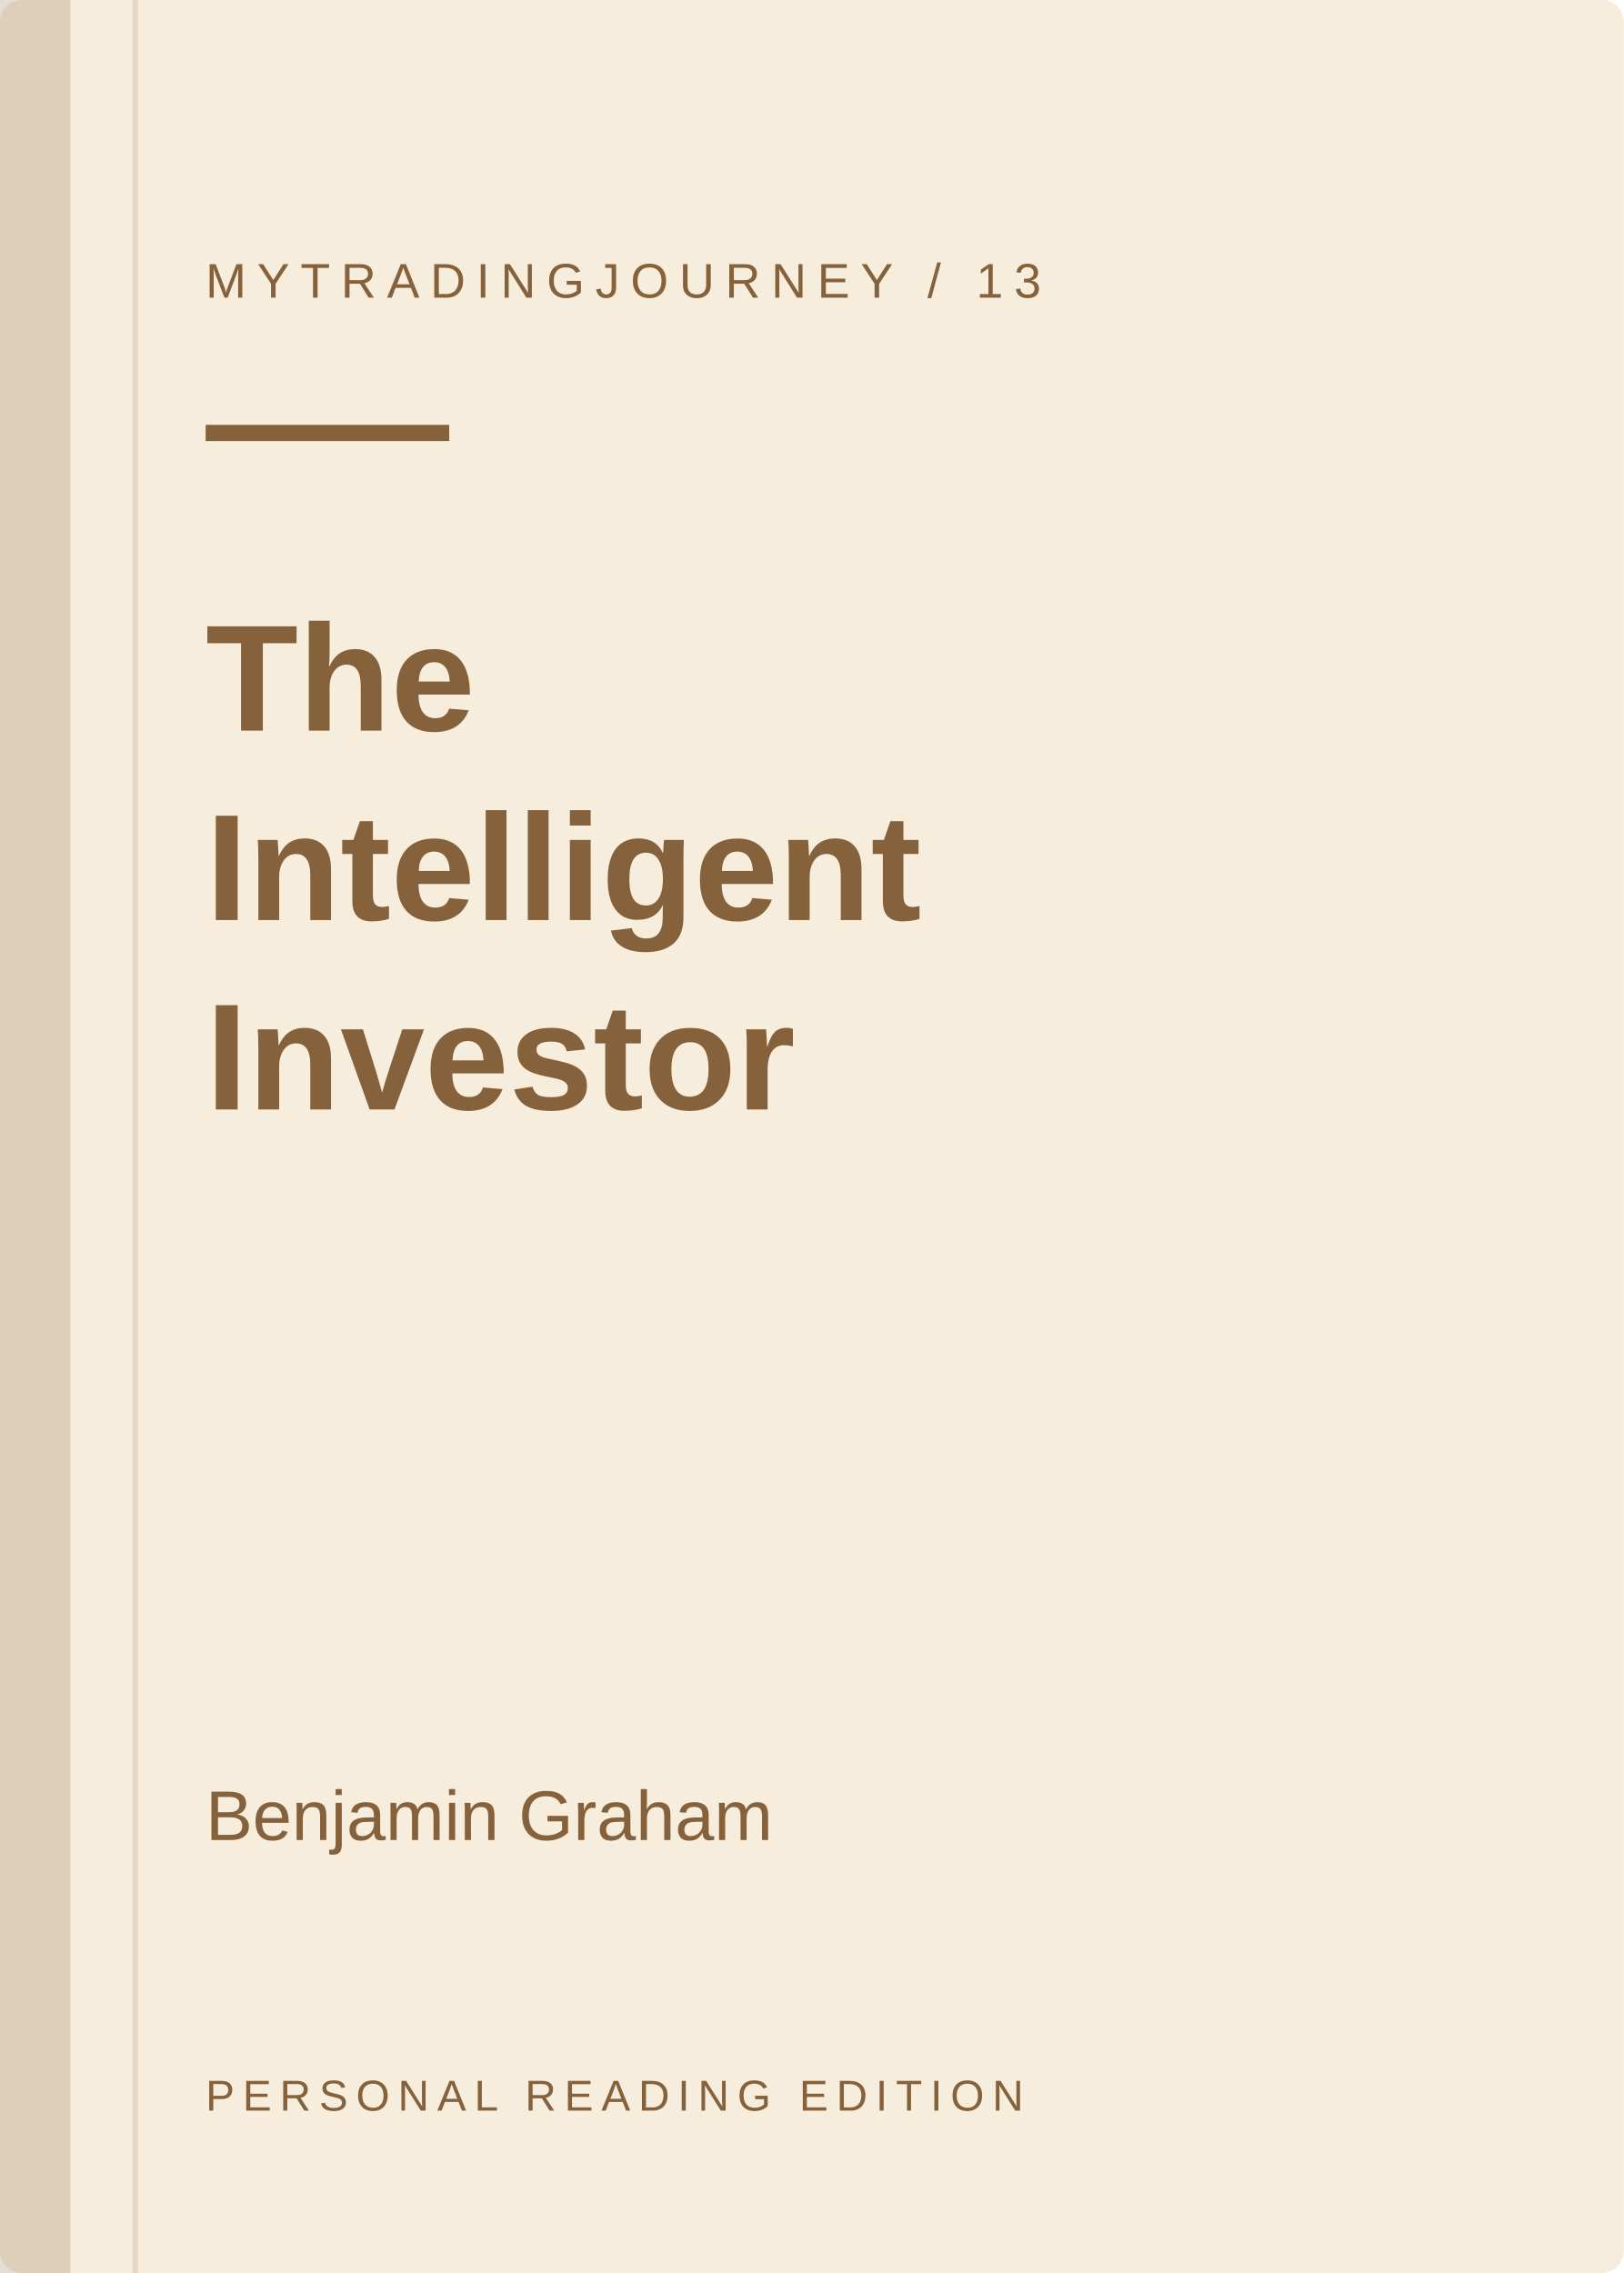
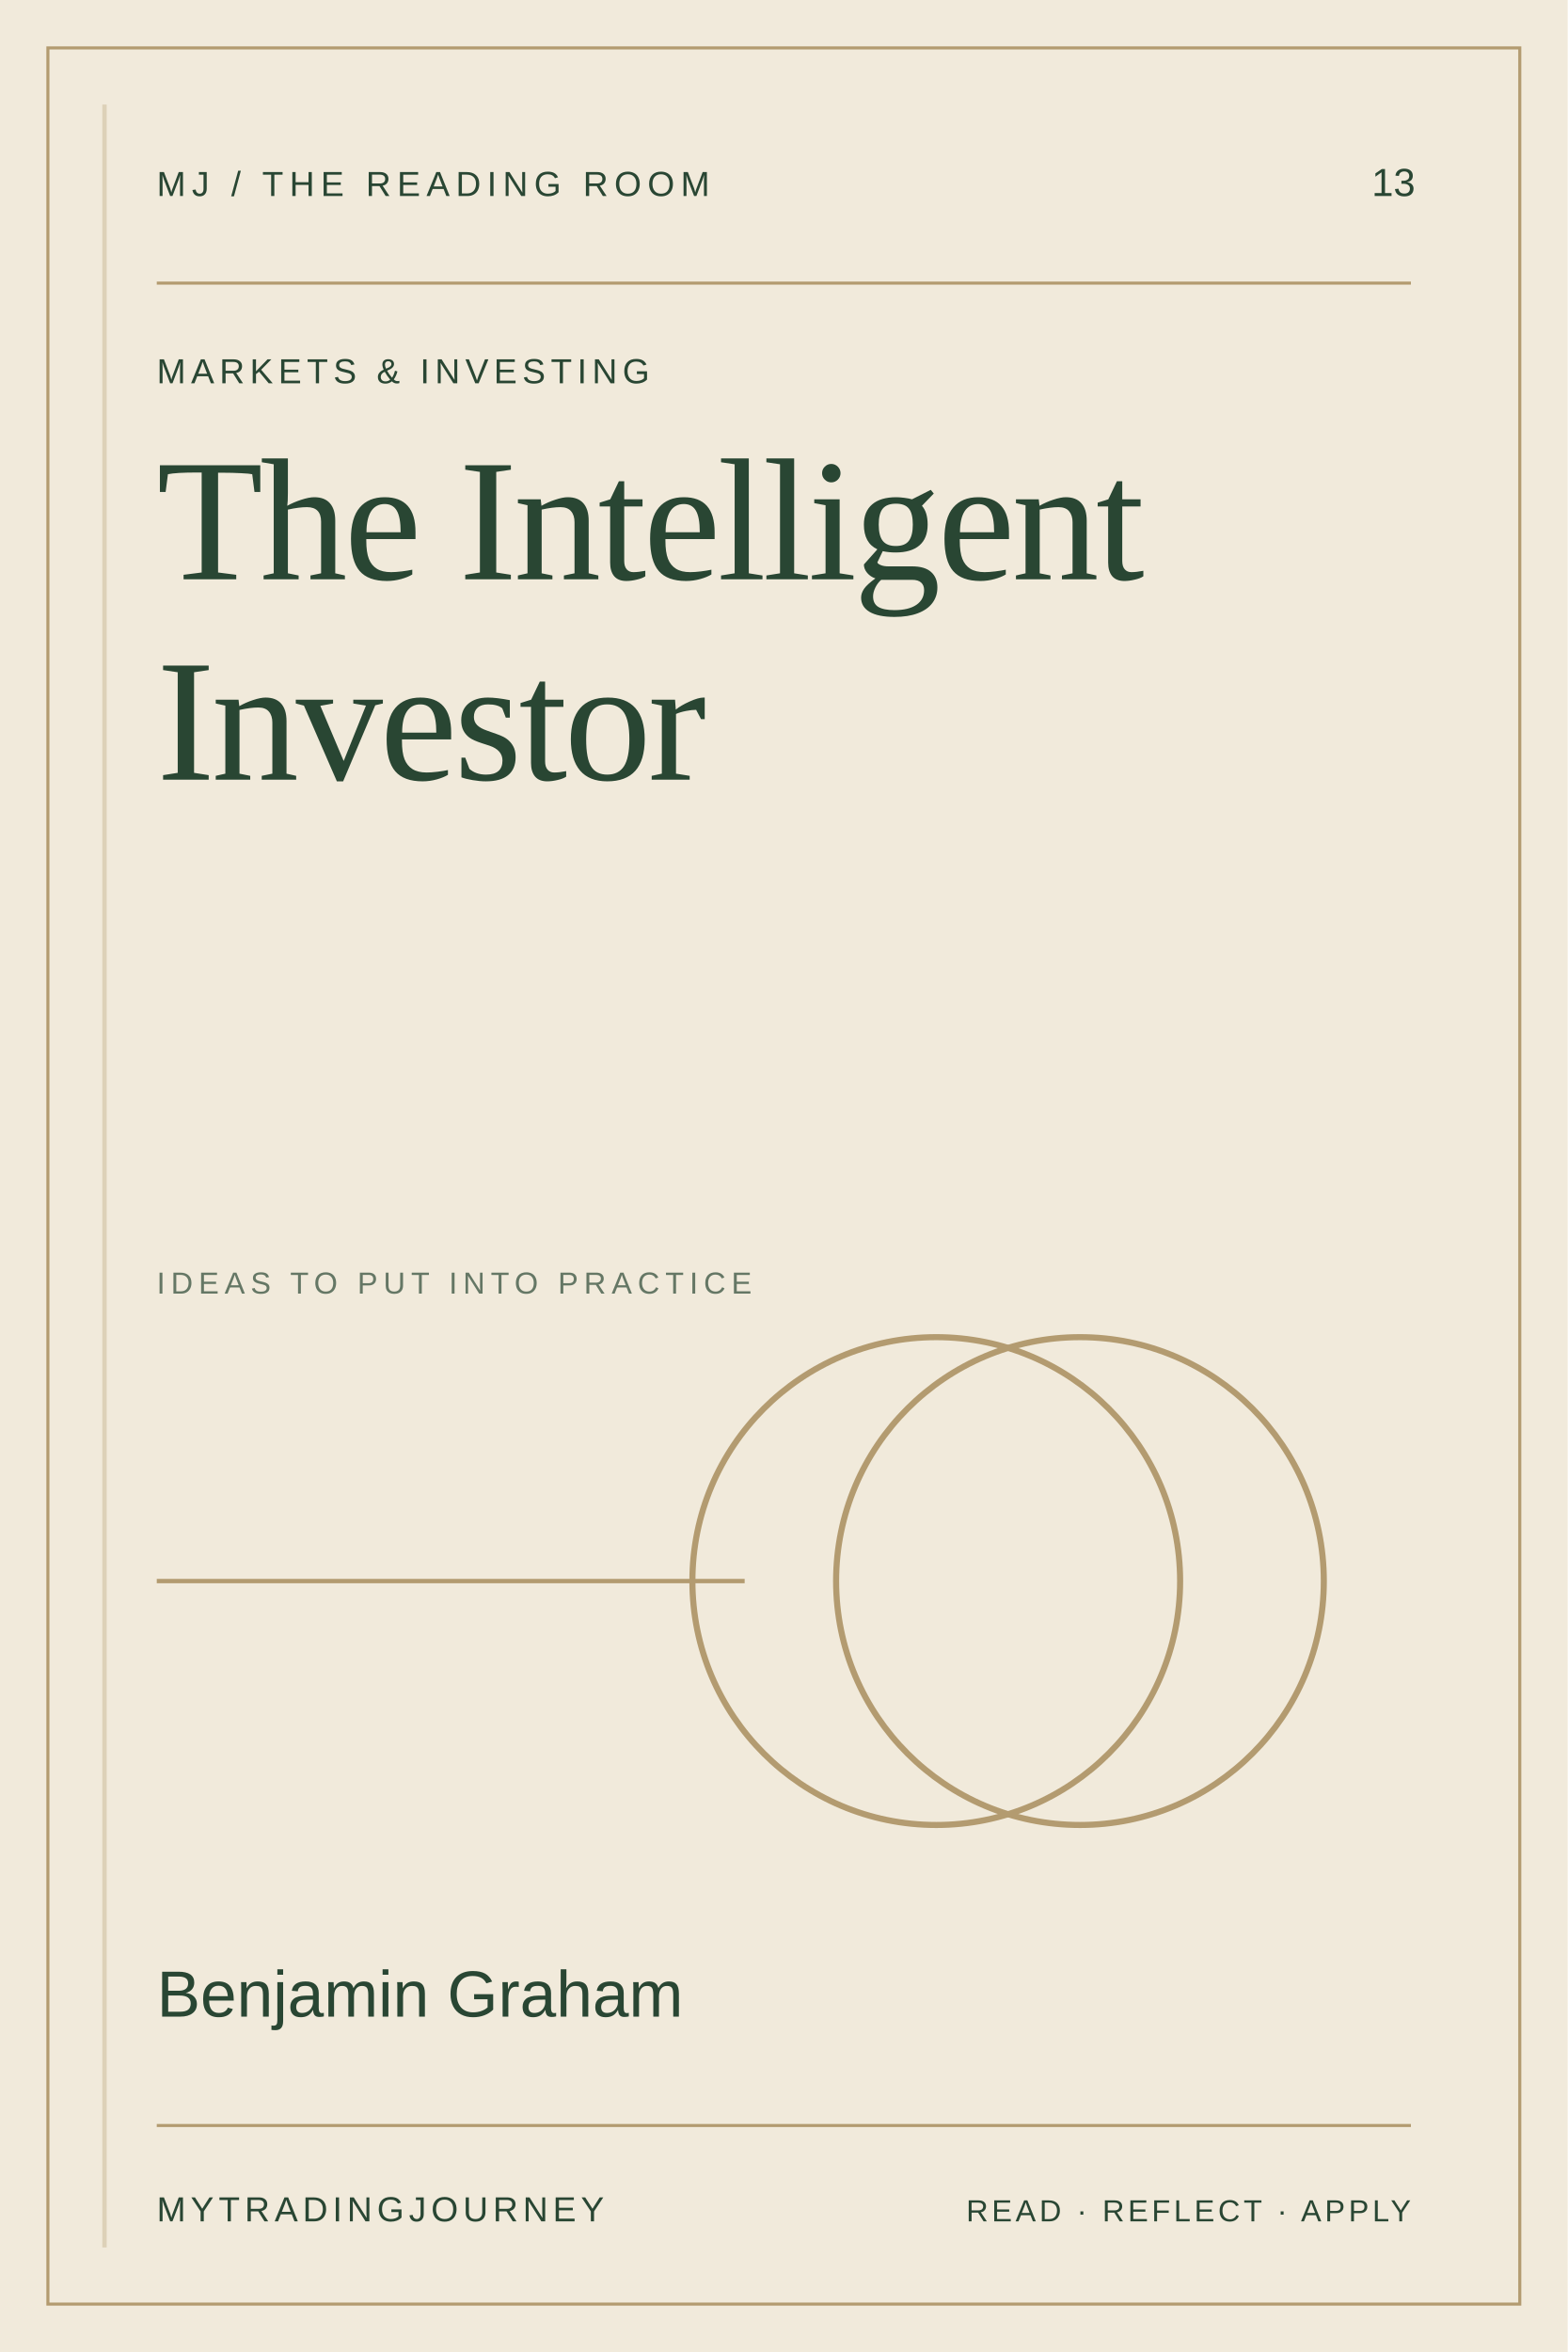
- <svg xmlns="http://www.w3.org/2000/svg" width="300" height="420" viewBox="0 0 300 420">
-   <rect width="300" height="420" rx="4" fill="#f6eddd" />
-   <rect width="13" height="420" fill="#86623c" opacity=".22" />
-   <path d="M25 0v420" stroke="#86623c" opacity=".15" />
-   <text x="38" y="55" font-family="Arial,sans-serif" font-size="9" letter-spacing="2" fill="#86623c">MYTRADINGJOURNEY / 13</text>
-   <path d="M38 80h45" stroke="#86623c" stroke-width="3" />
-   <text font-family="Arial,sans-serif" font-weight="700" font-size="28" fill="#86623c">
-     <tspan x="38" y="135">The</tspan>
-     <tspan x="38" y="170">Intelligent</tspan>
-     <tspan x="38" y="205">Investor</tspan>
+ <svg xmlns="http://www.w3.org/2000/svg" width="360" height="540" viewBox="0 0 360 540" role="img" aria-labelledby="title desc">
+   <rect width="360" height="540" fill="#f1eadb" />
+   <rect x="11" y="11" width="338" height="518" fill="none" stroke="#b39b70" stroke-width=".7" />
+   <path d="M24 24v492" stroke="#b39b70" stroke-opacity=".32" />
+   <text x="36" y="45" fill="#294633" font-family="Arial,Helvetica,sans-serif" font-size="8" letter-spacing="1.4">MJ / THE READING ROOM</text>
+   <text x="325" y="45" text-anchor="end" fill="#294633" font-family="Arial,Helvetica,sans-serif" font-size="9">13</text>
+   <path d="M36 65h288" stroke="#b39b70" stroke-width=".7" />
+   <text x="36" y="88" fill="#294633" font-family="Arial,Helvetica,sans-serif" font-size="8" letter-spacing="1.2">MARKETS &amp; INVESTING</text>
+   <text fill="#294633" font-family="Georgia,Times New Roman,serif" font-size="40" letter-spacing="-.7">
+     <tspan x="36" y="133">The Intelligent</tspan>
+     <tspan x="36" y="179">Investor</tspan>
  </text>
-   <text x="38" y="340" font-family="Arial,sans-serif" font-size="13" fill="#86623c">Benjamin Graham</text>
-   <text x="38" y="390" font-family="Arial,sans-serif" font-size="8" letter-spacing="1.5" fill="#86623c">PERSONAL READING EDITION</text>
+   <text x="36" y="297" fill="#294633" opacity=".7" font-family="Arial,Helvetica,sans-serif" font-size="7" letter-spacing="1.3">IDEAS TO PUT INTO PRACTICE</text>
+   <g>
+     <circle cx="248" cy="363" r="56" fill="none" stroke="#b39b70" stroke-width="1.4" />
+     <circle cx="215" cy="363" r="56" fill="none" stroke="#b39b70" stroke-width="1.4" />
+     <path d="M36 363h135" stroke="#b39b70" />
+   </g>
+   <text x="36" y="463" fill="#294633" font-family="Arial,Helvetica,sans-serif" font-size="15">Benjamin Graham</text>
+   <path d="M36 488h288" stroke="#b39b70" stroke-width=".7" />
+   <text x="36" y="510" fill="#294633" font-family="Arial,Helvetica,sans-serif" font-size="8" letter-spacing="1.1">MYTRADINGJOURNEY</text>
+   <text x="324" y="510" text-anchor="end" fill="#294633" font-family="Arial,Helvetica,sans-serif" font-size="7" letter-spacing=".8">READ · REFLECT · APPLY</text>
</svg>
